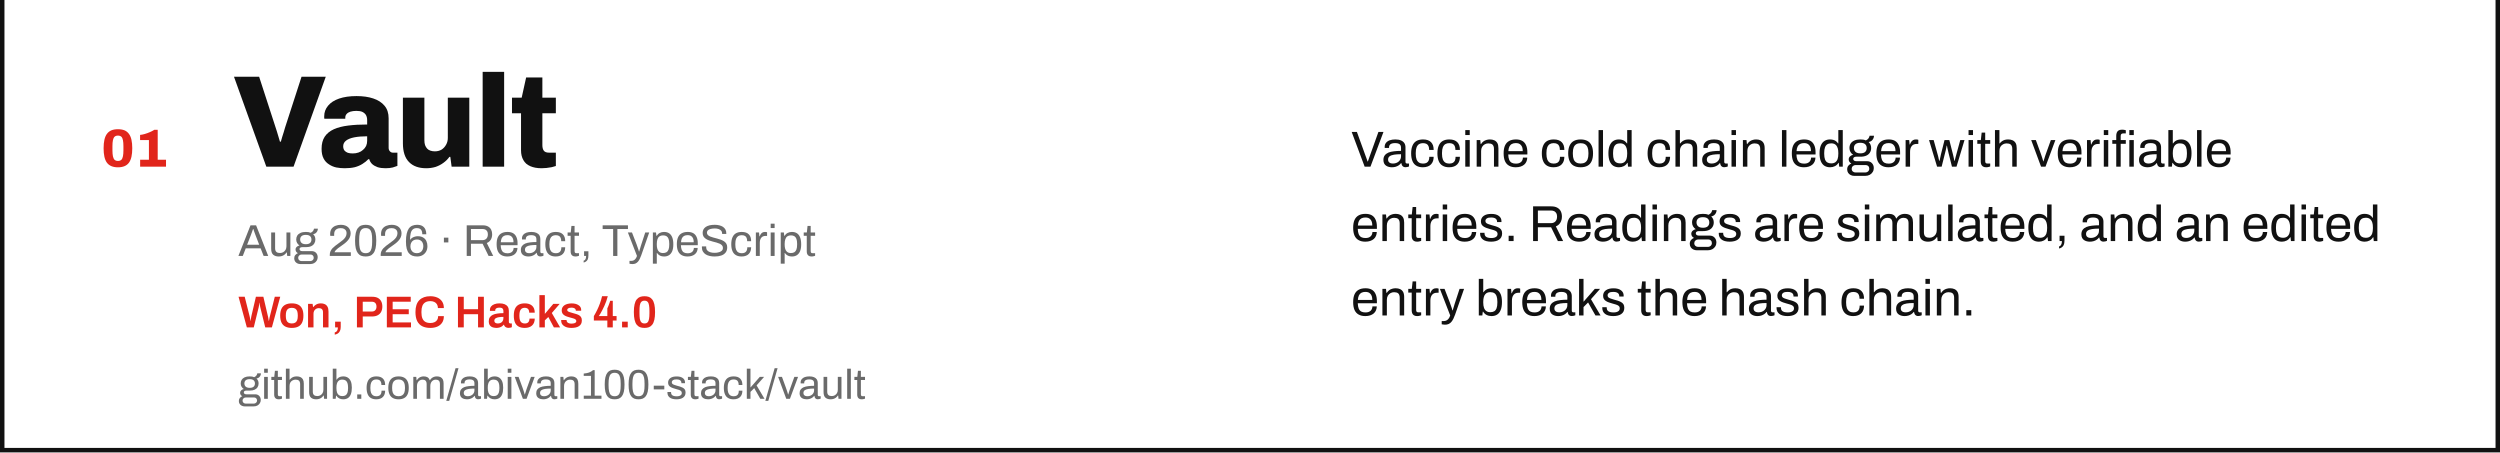
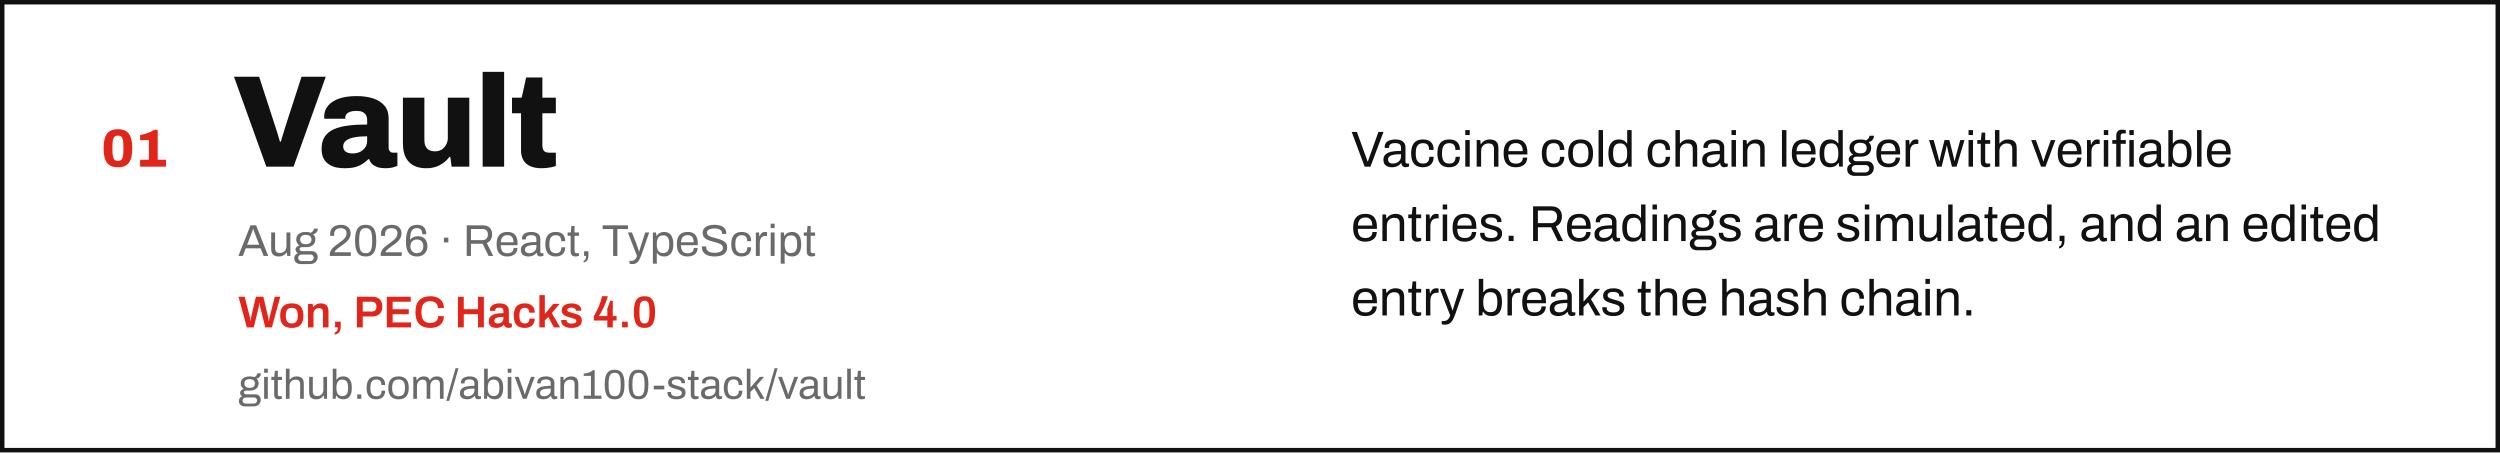
<svg xmlns="http://www.w3.org/2000/svg" viewBox="0 0 840 152" width="840" height="152" role="img" aria-label="Vault. Won, PEC Hacks 4.0. Vaccine cold chain ledger with verifiable entries. Readings are simulated, and an edited entry breaks the hash chain. Aug 2026 · React, TypeScript. github.com/abivan100-stack/vault">
  <defs>
    <path id="g0" d="m313-12q-72 0-123 22q-51 21-83 64q-32 44-47 111q-15 67-15 159q0 91 15 158q15 67 47 110q32 44 83 66q51 21 123 21q72 0 123-21q50-22 82-66q32-43 47-110q15-67 15-158q0-92-15-159q-15-67-47-111q-32-43-82-64q-51-22-123-22zm0 119q40 0 63 21q22 22 30 66q9 43 9 110v78q0 68-9 112q-8 44-30 65q-23 21-63 21q-40 0-63-21q-22-21-31-65q-9-43-9-111v-77q0-68 9-112q9-44 31-66q23-21 63-21z" />
    <path id="g1" d="m102 0v129h164v367h-165v97q40 3 87 17q48 14 94 34q47 21 84 44h64v-559h155v-129z" />
    <path id="g2" d="m261 0l-247 687h192l126-388q4-12 10-31q6-20 12-40q7-21 11-37h7q5 15 10 35q6 19 12 38q6 20 10 34l126 389h185l-246-687z" />
    <path id="g3" d="m209-12q-33 0-65 6q-31 7-56 24q-26 16-41 45q-15 29-15 73q0 57 24 93q24 36 70 57q45 20 110 28q64 8 144 8v33q0 23-9 39q-9 15-27 24q-17 8-46 8q-26 0-46-6q-19-6-29-18q-10-11-10-27v-9h-160q-1 5-1 9v9q0 47 30 82q29 35 84 54q55 19 133 19q73 0 127-18q55-18 86-55q32-37 32-97v-225q0-17 10-27q9-10 23-10h34v-101q-11-5-35-12q-23-6-56-6q-34 0-60 8q-25 9-42 24q-16 16-22 37h-7q-19-20-45-36q-25-16-58-25q-34-8-77-8zm61 113q24 0 44 7q20 7 34 20q15 12 24 30q8 18 8 39v35q-57 0-98-8q-41-8-63-25q-22-17-22-43q0-19 9-32q10-12 26-18q16-5 38-5z" />
    <path id="g4" d="m237-12q-85 0-131 47q-47 47-47 144v348h164v-325q0-21 5-37q6-16 16-27q10-11 26-16q15-5 33-5q29 0 51 13q22 14 35 38q13 23 13 51v308h164v-527h-135l-10 75h-7q-18-26-46-46q-27-20-60-31q-34-10-71-10z" />
    <path id="g5" d="m62 0v724h164v-724z" />
    <path id="g6" d="m247-12q-51 0-87 16q-35 15-52 46q-18 31-18 75v283h-69v119h74l34 154h124v-154h103v-119h-103v-243q0-28 11-43q11-15 40-15h52v-102q-13-4-32-9q-20-4-40-6q-20-2-37-2z" />
    <path id="g7" d="m7 0l271 686h125l272-686h-103l-67 170h-334l-66-170zm195 251h271l-83 215q-3 9-9 25q-6 16-13 35q-7 20-14 40q-7 21-13 38h-6q-7-20-16-46q-9-26-18-50q-9-25-15-42z" />
    <path id="g8" d="m232-12q-76 0-122 39q-46 39-46 136v363h88v-351q0-33 8-54q8-21 23-33q15-12 35-17q21-5 45-5q38 0 70 18q32 18 53 52q20 35 20 81v309h88v-526h-71l-8 79h-7q-21-32-48-52q-26-20-58-29q-33-10-70-10z" />
    <path id="g9" d="m158-182q-38 0-70 16q-32 15-51 44q-19 29-19 69q0 44 24 73q25 29 59 43q-25 12-39 33q-14 22-14 48q0 35 26 59q25 24 62 32q-34 22-54 57q-19 34-19 76q0 50 23 88q24 38 72 60q49 22 119 22q32 0 60-4q28-5 50-15q35 16 53 41q17 25 21 51h87q0-30-14-57q-13-26-36-44q-23-17-56-23q25-24 38-54q12-30 12-65q0-50-24-88q-23-39-70-61q-47-22-118-22h-82q-27 0-44-11q-17-10-17-33q0-20 17-33q17-12 44-12h214q58 0 95-38q37-39 37-99q0-43-22-77q-21-35-60-56q-38-20-89-20zm25 67h189q23 0 42 9q19 10 30 27q11 17 11 37q0 34-20 54q-20 20-50 20h-202q-32 0-54-22q-22-21-22-52q0-33 22-53q22-20 54-20zm95 378q64 0 95 28q31 28 31 77q0 48-31 76q-31 28-95 28q-64 0-96-28q-31-28-31-76q0-31 14-55q14-24 42-37q28-13 71-13z" />
    <path id="ga" d="" />
    <path id="gb" d="m50 0v29q0 42 16 77q17 36 44 66q28 29 63 56q35 27 71 53q49 34 90 68q42 34 67 73q25 40 25 89q0 31-14 57q-15 25-44 40q-29 15-74 15q-53 0-85-18q-32-18-47-48q-14-30-14-66v-41h-87q-1 5-2 16q-1 10-1 24q0 74 33 120q33 45 88 66q55 22 119 22q57 0 98-16q41-15 68-42q27-27 40-62q13-34 13-72q0-47-17-86q-16-39-46-72q-29-34-68-65q-40-31-86-63q-32-21-63-44q-31-24-53-48q-22-24-28-46h365v-82z" />
    <path id="gc" d="m287-12q-56 0-100 16q-44 17-75 58q-31 40-47 108q-16 69-16 173q0 104 16 173q16 68 47 108q31 41 75 58q44 16 100 16q56 0 99-16q44-17 75-58q31-40 47-108q16-69 16-173q0-104-16-173q-16-68-47-108q-31-41-75-58q-43-16-99-16zm0 74q57 0 89 29q31 29 44 86q12 57 12 142v46q0 86-12 143q-13 58-44 87q-32 29-89 29q-57 0-89-29q-32-29-44-86q-13-57-13-143v-45q0-85 13-143q12-58 44-87q32-29 89-29z" />
    <path id="gd" d="m300-12q-59 0-106 17q-46 17-78 55q-33 38-50 102q-17 65-17 161q0 106 17 177q17 72 48 116q32 43 78 62q47 20 106 20q74 0 120-28q45-28 66-76q21-47 21-108h-90q0 46-13 77q-13 31-40 46q-28 15-69 15q-60 0-93-32q-34-31-46-91q-13-60-14-143q14 23 40 42q25 19 60 30q35 12 74 12q74 0 122-30q48-29 71-80q23-51 23-114q0-69-30-121q-30-52-82-81q-52-28-118-28zm-6 74q49 0 81 22q32 21 47 56q16 36 16 79q0 41-15 75q-15 34-47 54q-31 21-80 21q-49 0-82-21q-33-21-49-56q-16-34-16-78q0-41 16-76q16-35 48-56q32-20 81-20z" />
    <path id="ge" d="m117 303v107h100v-107z" />
    <path id="gf" d="m86 0v686h361q70 0 117-26q46-25 69-70q23-46 23-105q0-71-32-122q-32-51-88-73l144-290h-104l-134 273h-261v-273zm95 354h257q57 0 90 35q32 35 32 96q0 38-14 64q-14 26-41 41q-27 14-67 14h-257z" />
    <path id="g10" d="m279-12q-78 0-131 30q-54 29-82 90q-27 61-27 155q0 95 27 155q28 61 82 90q54 30 135 30q74 0 124-28q50-29 75-86q26-56 26-141v-42h-378q2-63 18-103q17-41 50-60q33-18 83-18q34 0 59 8q26 9 44 25q17 16 26 38q9 22 10 48h86q-1-42-16-77q-15-36-44-61q-29-25-71-39q-42-14-96-14zm-147 319h285q0 44-10 74q-10 30-29 49q-18 19-42 28q-25 8-56 8q-46 0-78-17q-32-17-49-52q-17-35-21-90z" />
    <path id="g11" d="m201-12q-29 0-58 7q-29 7-54 23q-25 16-40 44q-15 29-15 72q0 54 26 89q26 35 72 55q47 19 111 26q64 8 139 8v60q0 29-10 50q-10 21-36 32q-25 12-72 12q-45 0-72-12q-26-11-36-29q-11-18-11-40v-15h-85q-1 5-1 10v12q0 48 27 80q26 33 74 50q48 16 110 16q66 0 110-19q45-19 68-54q22-35 22-84v-285q0-19 9-26q9-8 22-8h39v-58q-14-6-31-10q-17-5-39-5q-26 0-43 11q-17 10-26 28q-9 19-12 42h-7q-18-25-46-44q-27-18-61-28q-34-10-74-10zm22 74q32 0 61 10q28 10 50 28q22 19 35 45q13 26 13 57v44q-81 0-138-9q-57-9-88-32q-30-23-30-65q0-27 12-44q12-17 34-26q22-8 51-8z" />
    <path id="g12" d="m269-12q-76 0-127 30q-52 29-78 90q-27 62-27 155q0 93 27 154q26 61 78 91q53 30 130 30q54 0 94-14q39-14 65-41q26-27 39-65q12-38 12-87h-89q0 46-13 75q-12 30-39 44q-27 15-71 15q-44 0-76-19q-32-20-49-62q-17-42-17-111v-21q0-65 16-108q17-43 49-63q32-20 78-20q45 0 73 16q27 16 40 46q12 30 12 72h86q0-44-12-82q-13-38-39-66q-26-28-66-43q-40-16-96-16z" />
    <path id="g13" d="m192-12q-41 0-64 16q-23 15-33 40q-10 26-10 55v353h-68v74h70l16 147h70v-147h99v-74h-99v-340q0-25 9-38q9-12 34-12h56v-58q-10-5-24-8q-14-3-28-6q-15-2-28-2z" />
    <path id="g14" d="m79-147v41q19 4 31 19q13 15 19 37q6 23 6 50h-46v105h97v-94q0-58-16-91q-17-32-42-47q-24-15-49-20z" />
    <path id="g15" d="m254 0v603h-235v83h567v-83h-237v-603z" />
    <path id="g16" d="m114-182q-24 0-42 4q-17 3-23 4v64h44q24 0 47 10q23 10 43 34q20 24 34 66l-204 526h92l105-271q7-19 16-47q10-27 20-56q9-29 15-51h6q4 16 10 36q6 20 13 41q6 22 12 42q7 19 11 34l89 272h89l-178-511q-15-43-33-79q-18-37-40-63q-22-26-53-41q-31-14-73-14z" />
    <path id="g17" d="m69-173v699h70l9-75h7q27 44 69 65q42 22 95 22q66 0 112-29q46-29 71-91q25-61 25-159q0-92-25-153q-26-60-72-89q-46-29-107-29q-34 0-64 8q-30 8-54 26q-24 17-42 44h-6v-239zm226 238q49 0 80 19q31 20 46 62q15 41 15 106v21q0 69-16 111q-16 41-46 59q-31 18-76 18q-49 0-80-21q-32-22-46-65q-15-43-15-105v-15q0-55 11-91q10-37 30-59q19-22 44-31q25-9 53-9z" />
    <path id="g18" d="m338-12q-56 0-108 11q-51 11-91 35q-40 25-63 64q-24 39-24 96q0 5 0 10q1 5 1 10h96q0-3-1-10q0-6 0-11q0-40 24-68q24-28 66-41q43-14 97-14q24 0 51 3q26 3 50 11q25 7 44 20q20 12 32 30q11 19 11 46q0 34-19 56q-20 23-52 38q-32 14-72 26q-41 11-84 22q-43 11-84 26q-40 14-72 36q-32 21-52 53q-19 32-19 78q0 43 17 77q18 34 52 58q35 23 86 36q51 12 117 12q54 0 101-12q46-11 82-34q35-24 55-60q20-36 20-87v-12h-94v15q0 34-21 58q-21 24-58 37q-36 13-82 13q-60 0-100-12q-40-11-60-32q-19-22-19-49q0-31 19-52q20-21 52-35q32-13 73-24q41-11 83-22q43-12 84-26q40-15 72-36q33-22 52-54q19-33 19-80q0-73-36-118q-36-46-99-67q-63-21-146-21z" />
    <path id="g19" d="m69 0v526h71l8-87h7q8 25 22 47q14 23 38 38q24 14 59 14q15 0 28-2q12-3 18-6v-81h-33q-34 0-59-11q-24-12-40-33q-16-21-24-50q-7-29-7-62v-293z" />
    <path id="g1a" d="m69 625v98h88v-98zm0-625v526h88v-526z" />
    <path id="g1b" d="m196 0l-186 686h138l111-441q3-10 6-27q3-18 6-37q3-19 5-34h5q2 12 3 26q2 14 4 28q3 14 5 25q2 12 3 19l103 441h167l103-441q3-10 6-27q3-18 6-37q3-19 5-34h5q2 11 5 25l5 27q2 13 5 25q3 12 5 21l111 441h122l-187-686h-149l-111 450q-3 14-7 32q-3 19-6 38q-2 18-4 32h-4q-1-15-4-34q-2-20-5-38q-3-18-6-30l-110-450z" />
    <path id="g1c" d="m299-12q-86 0-144 30q-58 29-87 90q-29 61-29 155q0 95 29 155q29 61 87 90q58 30 144 30q87 0 145-30q57-29 86-90q29-60 29-155q0-94-29-155q-29-61-86-90q-58-30-145-30zm0 100q48 0 77 18q30 19 44 56q13 38 13 94v14q0 56-13 94q-14 37-44 56q-29 18-77 18q-48 0-77-18q-30-19-44-56q-13-38-13-94v-14q0-56 13-94q14-37 44-56q29-18 77-18z" />
    <path id="g1d" d="m65 0v526h102l10-70h7q18 24 42 42q25 19 56 30q32 10 70 10q50 0 88-18q39-18 61-58q22-40 22-107v-355h-123v333q0 28-6 47q-7 18-20 30q-12 11-30 16q-18 5-40 5q-33 0-60-16q-26-16-42-44q-15-28-15-65v-306z" />
    <path id="g1e" d="m79-163v51q25 4 40 20q15 16 23 40q7 24 7 52h-62v128h126v-117q0-58-19-94q-18-36-48-55q-31-18-67-25z" />
    <path id="g1f" d="" />
    <path id="g20" d="m76 0v686h344q76 0 126-27q49-27 74-76q25-49 25-117q0-67-26-117q-26-50-77-77q-52-28-129-28h-207v-244zm130 355h203q50 0 77 29q28 30 28 82q0 35-12 59q-12 24-35 37q-23 13-58 13h-203z" />
    <path id="g21" d="m76 0v686h535v-111h-405v-169h361v-111h-361v-184h411v-111z" />
    <path id="g22" d="m378-12q-105 0-180 37q-74 37-114 115q-39 79-39 203q0 181 88 268q88 87 245 87q85 0 154-29q68-29 108-87q41-59 41-149h-133q0 50-22 85q-21 34-59 52q-38 18-87 18q-68 0-113-26q-45-27-67-79q-21-52-21-129v-22q0-78 21-130q22-52 66-78q45-26 114-26q52 0 91 18q39 17 61 52q21 34 21 84h128q0-90-40-148q-40-59-109-88q-68-28-154-28z" />
    <path id="g23" d="m76 0v686h130v-279h320v279h130v-686h-130v295h-320v-295z" />
    <path id="g24" d="m200-12q-22 0-50 6q-29 5-56 20q-26 15-43 44q-17 30-17 78q0 54 24 90q24 35 68 56q43 20 104 28q60 9 132 9v43q0 23-7 41q-7 18-25 29q-19 10-56 10q-37 0-58-9q-21-9-29-22q-8-13-8-27v-14h-118q-1 5-1 10v12q0 45 27 78q27 33 75 50q48 18 111 18q72 0 119-20q46-20 69-57q23-37 23-90v-248q0-19 11-27q11-8 24-8h32v-84q-10-4-29-10q-19-5-47-5q-26 0-47 9q-20 8-34 24q-14 16-20 38h-6q-17-21-40-38q-24-16-56-25q-31-9-72-9zm37 100q30 0 53 9q24 9 40 25q15 16 24 39q8 23 8 50v24q-55 0-102-7q-46-7-74-26q-27-19-27-54q0-18 9-32q8-13 26-20q17-8 43-8z" />
    <path id="g25" d="m284-12q-82 0-136 30q-55 29-82 90q-27 61-27 155q0 95 27 155q28 61 82 90q55 30 136 30q53 0 94-13q41-13 70-39q30-27 45-66q15-39 15-91h-124q0 37-11 61q-11 24-33 36q-23 13-58 13q-41 0-67-19q-26-19-39-56q-12-38-12-95v-13q0-56 12-94q13-38 40-56q27-19 71-19q34 0 57 13q22 12 34 37q12 25 12 60h118q0-49-15-88q-15-39-44-66q-29-27-71-41q-41-14-94-14z" />
    <path id="g26" d="m65 0v723h122v-421l189 224h143l-176-204l186-322h-140l-124 233l-78-75v-158z" />
    <path id="g27" d="m270-12q-57 0-100 12q-43 13-72 35q-29 22-44 51q-14 30-14 65q0 5 0 9q1 4 1 6h120v-8q1-27 17-44q16-16 42-23q26-7 55-7q26 0 49 6q24 5 40 18q15 12 15 32q0 26-20 40q-20 14-53 23q-32 9-69 19q-33 9-66 20q-33 11-59 28q-27 17-44 44q-16 27-16 67q0 39 17 68q17 29 47 49q30 19 71 29q41 10 89 10q47 0 86-10q38-10 66-29q29-18 44-44q16-27 16-59q0-7 0-14q-1-7-1-8h-119v7q0 19-12 32q-11 14-32 22q-22 8-54 8q-24 0-42-4q-18-4-30-11q-11-7-17-16q-6-9-6-20q0-19 15-30q15-11 40-19q26-8 56-17q36-10 74-21q38-10 70-26q33-16 53-45q20-29 20-77q0-46-17-78q-18-33-50-52q-31-20-74-29q-42-9-92-9z" />
    <path id="g28" d="m333 0v153h-302v100q40 66 74 136q34 70 62 147q28 77 48 162h128q-13-53-33-109q-20-56-44-109q-24-53-48-98q-24-46-44-80q-21-33-33-49h192v173q9 19 18 40q9 22 17 44q9 23 16 44q7 22 13 42h58v-343h85v-100h-85v-153z" />
    <path id="g29" d="m86 0v128h127v-128z" />
    <path id="g2a" d="m288-12q-56 0-100 16q-44 17-75 57q-31 40-47 109q-16 68-16 173q0 105 16 173q16 69 47 109q31 40 75 57q44 16 100 16q56 0 100-16q43-17 74-57q31-40 47-109q16-68 16-173q0-105-16-173q-16-69-47-109q-31-40-74-57q-44-16-100-16zm0 100q47 0 70 26q24 25 32 76q9 50 9 125v52q0 77-9 129q-8 51-32 76q-23 26-70 26q-46 0-70-26q-25-25-34-76q-8-50-8-126v-52q0-76 8-128q9-51 34-76q24-26 70-26z" />
    <path id="g2b" d="m69 0v723h88v-263h7q20 27 45 44q25 17 55 26q31 8 67 8q50 0 87-17q38-17 60-55q21-38 21-103v-363h-88v351q0 33-9 54q-8 21-22 33q-15 12-36 17q-20 5-45 5q-37 0-70-18q-33-17-53-50q-19-34-19-83v-309z" />
    <path id="g2c" d="m319-12q-53 0-95 22q-42 21-69 65h-7l-9-75h-70v723h88v-263h6q18 28 42 45q24 17 54 25q30 8 64 8q61 0 107-29q46-29 72-89q25-60 25-153q0-98-25-159q-25-62-71-91q-46-29-112-29zm-21 77q45 0 76 18q30 18 46 59q16 42 16 110v21q0 66-15 107q-15 42-46 62q-31 19-80 19q-28 0-53-9q-25-9-44-31q-20-22-30-59q-11-37-11-91v-16q0-62 15-104q14-42 46-64q31-22 80-22z" />
    <path id="g2d" d="m89 0v105h98v-105z" />
    <path id="g2e" d="m285-12q-80 0-135 30q-54 29-82 90q-29 61-29 155q0 95 29 155q28 61 82 90q55 30 135 30q80 0 135-30q54-29 82-90q28-60 28-155q0-94-28-155q-28-61-82-90q-55-30-135-30zm0 74q51 0 85 20q34 20 52 62q17 43 17 108v22q0 66-17 108q-18 42-52 62q-34 20-85 20q-51 0-85-20q-35-20-52-62q-17-42-17-108v-22q0-65 17-108q17-42 52-62q34-20 85-20z" />
    <path id="g2f" d="m69 0v526h71l8-79h7q20 32 45 52q25 20 55 29q30 10 65 10q51 0 88-20q37-21 55-71h6q19 32 44 51q25 20 56 30q31 10 66 10q48 0 84-16q36-17 57-54q20-38 20-101v-367h-88v353q0 32-8 53q-7 21-21 32q-14 12-33 17q-18 5-39 5q-35 0-65-18q-29-18-47-52q-18-34-18-81v-309h-88v353q0 32-8 53q-8 21-21 32q-13 12-32 17q-18 5-38 5q-36 0-66-18q-31-18-49-52q-18-34-18-81v-309z" />
    <path id="g30" d="m0-49l223 784h71l-223-784z" />
    <path id="g31" d="m208 0l-195 526h92l96-263q7-19 16-47q9-29 19-58q9-30 15-53h5q7 22 16 51q9 30 18 58q10 29 17 49l95 263h89l-195-526z" />
    <path id="g32" d="m69 0v526h71l8-79h7q21 32 47 52q27 20 60 29q32 10 69 10q50 0 87-17q38-17 60-55q21-38 21-103v-363h-88v351q0 33-9 54q-8 21-22 33q-15 12-36 17q-20 5-45 5q-37 0-70-18q-33-18-53-52q-19-34-19-81v-309z" />
    <path id="g33" d="m67 0v75h173v475h-174v56q37 3 76 11q40 8 78 25q38 18 69 46h40v-613h163v-75z" />
    <path id="g34" d="m40 226v89h253v-89z" />
    <path id="g35" d="m253-12q-54 0-95 11q-41 11-68 32q-27 21-41 50q-14 29-14 66v10q0 4 1 7h87q-1-4-1-7v-6q1-35 18-55q18-20 49-28q31-8 69-8q33 0 61 8q28 9 45 26q16 18 16 45q0 33-22 51q-21 17-56 27q-35 10-73 21q-32 9-64 20q-32 11-57 27q-26 16-42 41q-15 26-15 65q0 35 15 62q14 27 41 46q27 19 65 29q39 9 86 9q50 0 88-11q37-11 62-31q25-20 37-45q12-26 12-55v-11q0-6-1-9h-86v11q0 20-10 38q-11 19-36 30q-26 12-71 12q-29 0-50-4q-21-5-35-14q-14-10-21-22q-7-13-7-29q0-26 17-40q17-14 45-23q29-9 62-20q35-10 72-20q36-11 66-27q31-16 50-43q18-28 18-73q0-42-16-73q-16-31-46-51q-29-20-68-29q-40-10-87-10z" />
    <path id="g36" d="m69 0v723h88v-452l223 255h104l-180-204l190-322h-101l-146 257l-90-91v-166z" />
    <path id="g37" d="m69 0v723h88v-723z" />
    <path id="g38" d="m266 0l-256 686h103l176-486q6-14 12-32q6-18 12-35q6-17 11-30h6q4 12 10 29q6 17 12 34q6 18 12 34l174 486h100l-257-686z" />
    <path id="g39" d="m248-12q-65 0-112 29q-46 29-72 91q-25 61-25 159q0 93 26 153q26 60 72 89q46 29 107 29q35 0 65-8q30-8 53-25q24-17 42-45h6v263h88v-723h-71l-8 75h-7q-27-44-70-65q-43-22-94-22zm21 77q50 0 81 22q31 22 46 64q14 42 14 104v16q0 54-11 91q-11 37-30 59q-19 22-44 31q-25 9-53 9q-49 0-80-19q-31-20-46-62q-15-41-15-107v-21q0-68 16-110q16-41 47-59q30-18 75-18z" />
    <path id="g3a" d="m170 0l-159 526h91l80-289q6-21 12-45q5-25 10-46q6-20 8-31h6q4 19 10 43q5 24 10 46q4 22 7 34l72 288h95l73-288q4-17 9-40q5-22 10-44q6-22 8-39h6q4 16 9 37q5 22 11 44q6 23 11 40l79 290h84l-158-526h-90l-68 272q-4 19-10 44q-6 26-12 52q-5 27-9 47h-6q-2-15-7-38q-4-23-10-51q-6-27-14-54l-68-272z" />
    <path id="g3b" d="m90 0v452h-78v74h78v84q0 31 9 58q9 28 34 46q25 17 70 17q14 0 27-1q14-2 26-4q13-3 23-6v-63h-53q-25 0-36-13q-12-12-12-35v-83h101v-74h-101v-452zm259 625v98h88v-98zm0-625v526h88v-526z" />
  </defs>
  <rect width="840" height="152" fill="#ffffff" />
  <g transform="translate(34.0 56.0) scale(0.018 -0.018)" fill="#e1251b">
    <use href="#g0" x="0" />
    <use href="#g1" x="625" />
  </g>
  <g transform="translate(78.0 56.0) scale(0.044 -0.044)" fill="#111111">
    <use href="#g2" x="0" />
    <use href="#g3" x="651" />
    <use href="#g4" x="1245" />
    <use href="#g5" x="1851" />
    <use href="#g6" x="2116" />
  </g>
  <g transform="translate(80.0 86.0) scale(0.015 -0.015)" fill="#6a6a6a">
    <use href="#g7" x="0" />
    <use href="#g8" x="677" />
    <use href="#g9" x="1239" />
    <use href="#gb" x="2004" />
    <use href="#gc" x="2571" />
    <use href="#gb" x="3144" />
    <use href="#gd" x="3711" />
    <use href="#ge" x="4493" />
    <use href="#gf" x="5035" />
    <use href="#g10" x="5752" />
    <use href="#g11" x="6300" />
    <use href="#g12" x="6845" />
    <use href="#g13" x="7364" />
    <use href="#g14" x="7661" />
    <use href="#g15" x="8147" />
    <use href="#g16" x="8718" />
    <use href="#g17" x="9222" />
    <use href="#g10" x="9789" />
    <use href="#g18" x="10337" />
    <use href="#g12" x="11010" />
    <use href="#g19" x="11529" />
    <use href="#g1a" x="11861" />
    <use href="#g17" x="12086" />
    <use href="#g13" x="12653" />
  </g>
  <g transform="translate(80.0 110.0) scale(0.015 -0.015)" fill="#e1251b">
    <use href="#g1b" x="0" />
    <use href="#g1c" x="904" />
    <use href="#g1d" x="1502" />
    <use href="#g1e" x="2086" />
    <use href="#g20" x="2586" />
    <use href="#g21" x="3256" />
    <use href="#g22" x="3928" />
    <use href="#g23" x="4849" />
    <use href="#g24" x="5581" />
    <use href="#g25" x="6137" />
    <use href="#g26" x="6684" />
    <use href="#g27" x="7197" />
    <use href="#g28" x="7938" />
    <use href="#g29" x="8515" />
    <use href="#g2a" x="8815" />
  </g>
  <g transform="translate(80.0 134.0) scale(0.014 -0.014)" fill="#6a6a6a">
    <use href="#g9" x="0" />
    <use href="#g1a" x="556" />
    <use href="#g13" x="781" />
    <use href="#g2b" x="1078" />
    <use href="#g8" x="1641" />
    <use href="#g2c" x="2203" />
    <use href="#g2d" x="2770" />
    <use href="#g12" x="3047" />
    <use href="#g2e" x="3566" />
    <use href="#g2f" x="4136" />
    <use href="#g30" x="4996" />
    <use href="#g11" x="5290" />
    <use href="#g2c" x="5835" />
    <use href="#g1a" x="6402" />
    <use href="#g31" x="6627" />
    <use href="#g11" x="7121" />
    <use href="#g32" x="7666" />
    <use href="#g33" x="8229" />
    <use href="#gc" x="8750" />
    <use href="#gc" x="9323" />
    <use href="#g34" x="9936" />
    <use href="#g35" x="10269" />
    <use href="#g13" x="10779" />
    <use href="#g11" x="11076" />
    <use href="#g12" x="11621" />
    <use href="#g36" x="12140" />
    <use href="#g30" x="12654" />
    <use href="#g31" x="12948" />
    <use href="#g11" x="13442" />
    <use href="#g8" x="13987" />
    <use href="#g37" x="14549" />
    <use href="#g13" x="14774" />
  </g>
  <g transform="translate(454.0 56.0) scale(0.017 -0.017)" fill="#111111">
    <use href="#g38" x="0" />
    <use href="#g11" x="603" />
    <use href="#g12" x="1148" />
    <use href="#g12" x="1667" />
    <use href="#g1a" x="2186" />
    <use href="#g32" x="2411" />
    <use href="#g10" x="2974" />
    <use href="#g12" x="3731" />
    <use href="#g2e" x="4250" />
    <use href="#g37" x="4820" />
    <use href="#g39" x="5045" />
    <use href="#g12" x="5821" />
    <use href="#g2b" x="6340" />
    <use href="#g11" x="6903" />
    <use href="#g1a" x="7448" />
    <use href="#g32" x="7673" />
    <use href="#g37" x="8445" />
    <use href="#g10" x="8670" />
    <use href="#g39" x="9218" />
    <use href="#g9" x="9785" />
    <use href="#g10" x="10341" />
    <use href="#g19" x="10889" />
    <use href="#g3a" x="11410" />
    <use href="#g1a" x="12133" />
    <use href="#g13" x="12358" />
    <use href="#g2b" x="12655" />
    <use href="#g31" x="13427" />
    <use href="#g10" x="13926" />
    <use href="#g19" x="14474" />
    <use href="#g1a" x="14806" />
    <use href="#g3b" x="15031" />
    <use href="#g11" x="15537" />
    <use href="#g2c" x="16082" />
    <use href="#g37" x="16649" />
    <use href="#g10" x="16874" />
  </g>
  <g transform="translate(454.0 81.0) scale(0.017 -0.017)" fill="#111111">
    <use href="#g10" x="0" />
    <use href="#g32" x="548" />
    <use href="#g13" x="1111" />
    <use href="#g19" x="1408" />
    <use href="#g1a" x="1740" />
    <use href="#g10" x="1965" />
    <use href="#g35" x="2513" />
    <use href="#g2d" x="3023" />
    <use href="#gf" x="3509" />
    <use href="#g10" x="4226" />
    <use href="#g11" x="4774" />
    <use href="#g39" x="5319" />
    <use href="#g1a" x="5886" />
    <use href="#g32" x="6111" />
    <use href="#g9" x="6674" />
    <use href="#g35" x="7230" />
    <use href="#g11" x="7949" />
    <use href="#g19" x="8494" />
    <use href="#g10" x="8816" />
    <use href="#g35" x="9573" />
    <use href="#g1a" x="10083" />
    <use href="#g2f" x="10308" />
    <use href="#g8" x="11168" />
    <use href="#g37" x="11730" />
    <use href="#g11" x="11955" />
    <use href="#g13" x="12500" />
    <use href="#g10" x="12797" />
    <use href="#g39" x="13345" />
    <use href="#g14" x="13912" />
    <use href="#g11" x="14398" />
    <use href="#g32" x="14943" />
    <use href="#g39" x="15506" />
    <use href="#g11" x="16282" />
    <use href="#g32" x="16827" />
    <use href="#g10" x="17599" />
    <use href="#g39" x="18147" />
    <use href="#g1a" x="18714" />
    <use href="#g13" x="18939" />
    <use href="#g10" x="19236" />
    <use href="#g39" x="19784" />
  </g>
  <g transform="translate(454.0 106.0) scale(0.017 -0.017)" fill="#111111">
    <use href="#g10" x="0" />
    <use href="#g32" x="548" />
    <use href="#g13" x="1111" />
    <use href="#g19" x="1408" />
    <use href="#g16" x="1740" />
    <use href="#g2c" x="2453" />
    <use href="#g19" x="3020" />
    <use href="#g10" x="3342" />
    <use href="#g11" x="3890" />
    <use href="#g36" x="4435" />
    <use href="#g35" x="4928" />
    <use href="#g13" x="5647" />
    <use href="#g2b" x="5944" />
    <use href="#g10" x="6507" />
    <use href="#g2b" x="7264" />
    <use href="#g11" x="7827" />
    <use href="#g35" x="8372" />
    <use href="#g2b" x="8882" />
    <use href="#g12" x="9654" />
    <use href="#g2b" x="10173" />
    <use href="#g11" x="10736" />
    <use href="#g1a" x="11281" />
    <use href="#g32" x="11506" />
    <use href="#g2d" x="12069" />
  </g>
-   <path d="M0.75 0V152M839.25 0V152M0 151.25H840" stroke="#111111" stroke-width="1.5" fill="none" />
+   <path d="M0 0.75H840M0.75 0V152M839.25 0V152M0 151.25H840" stroke="#111111" stroke-width="1.5" fill="none" />
</svg>
